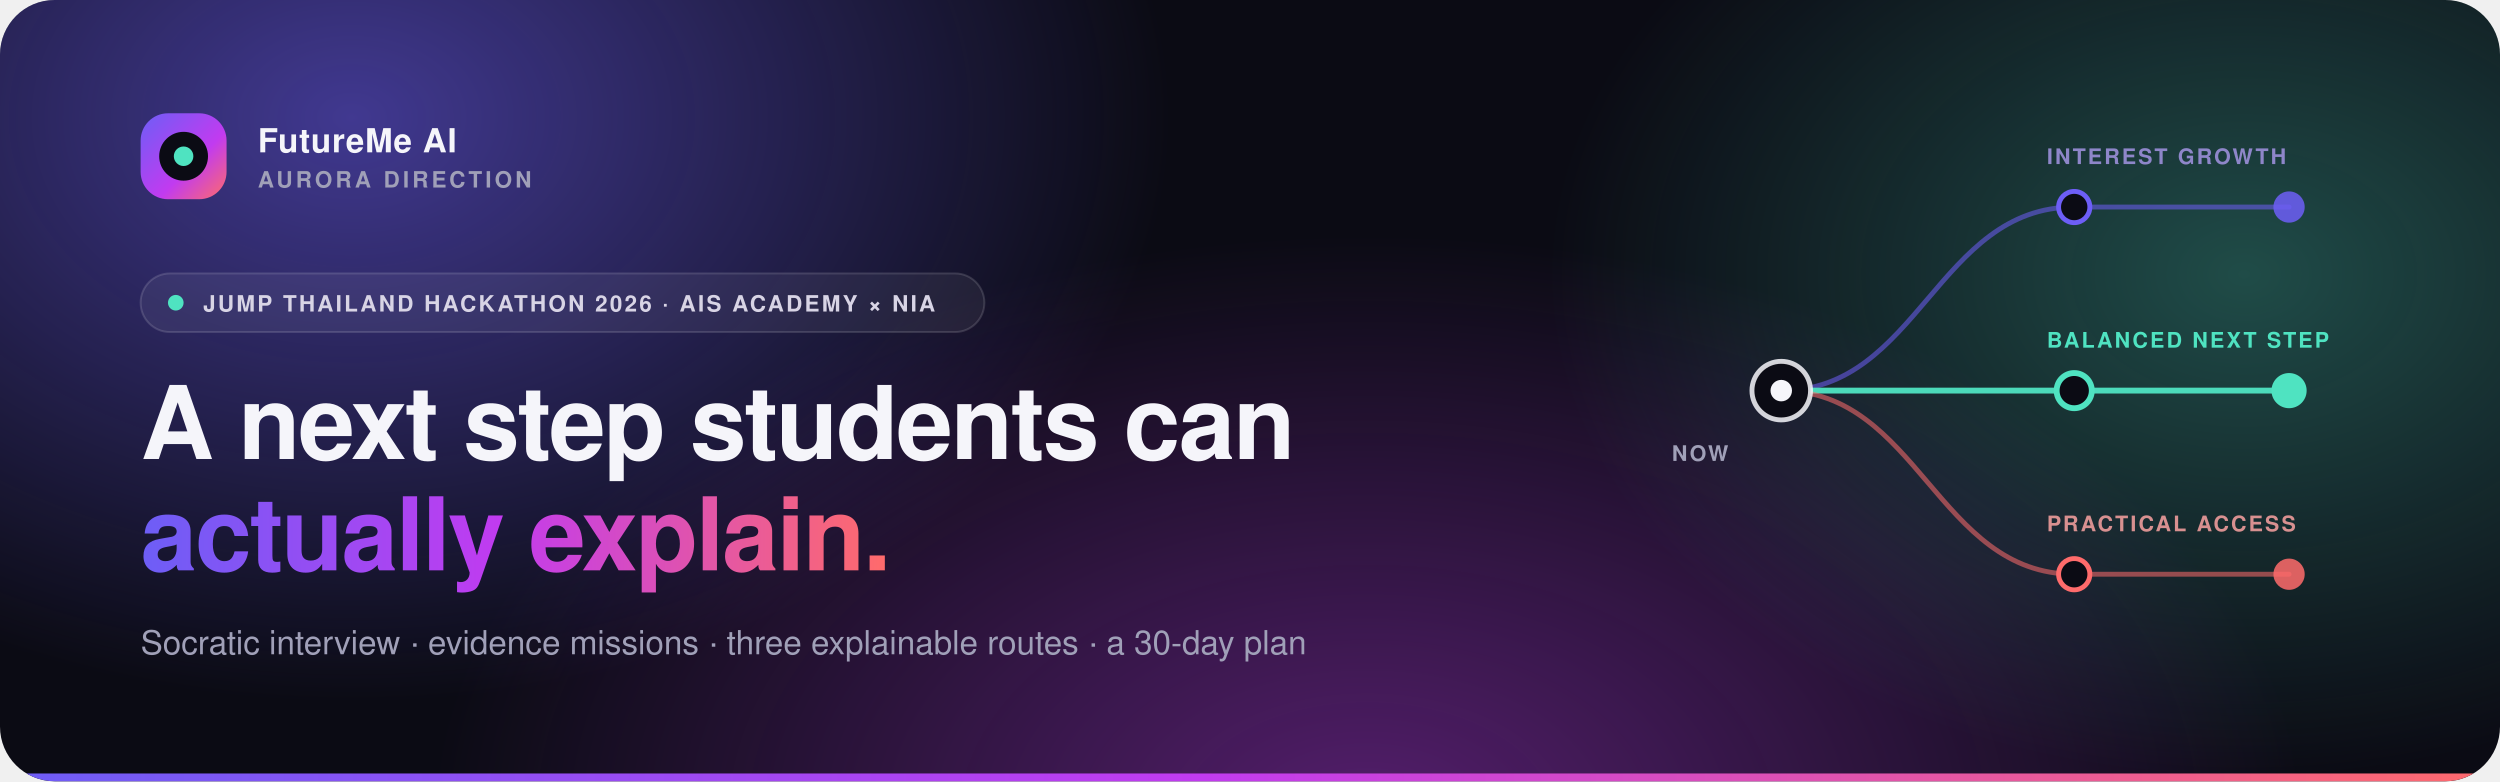
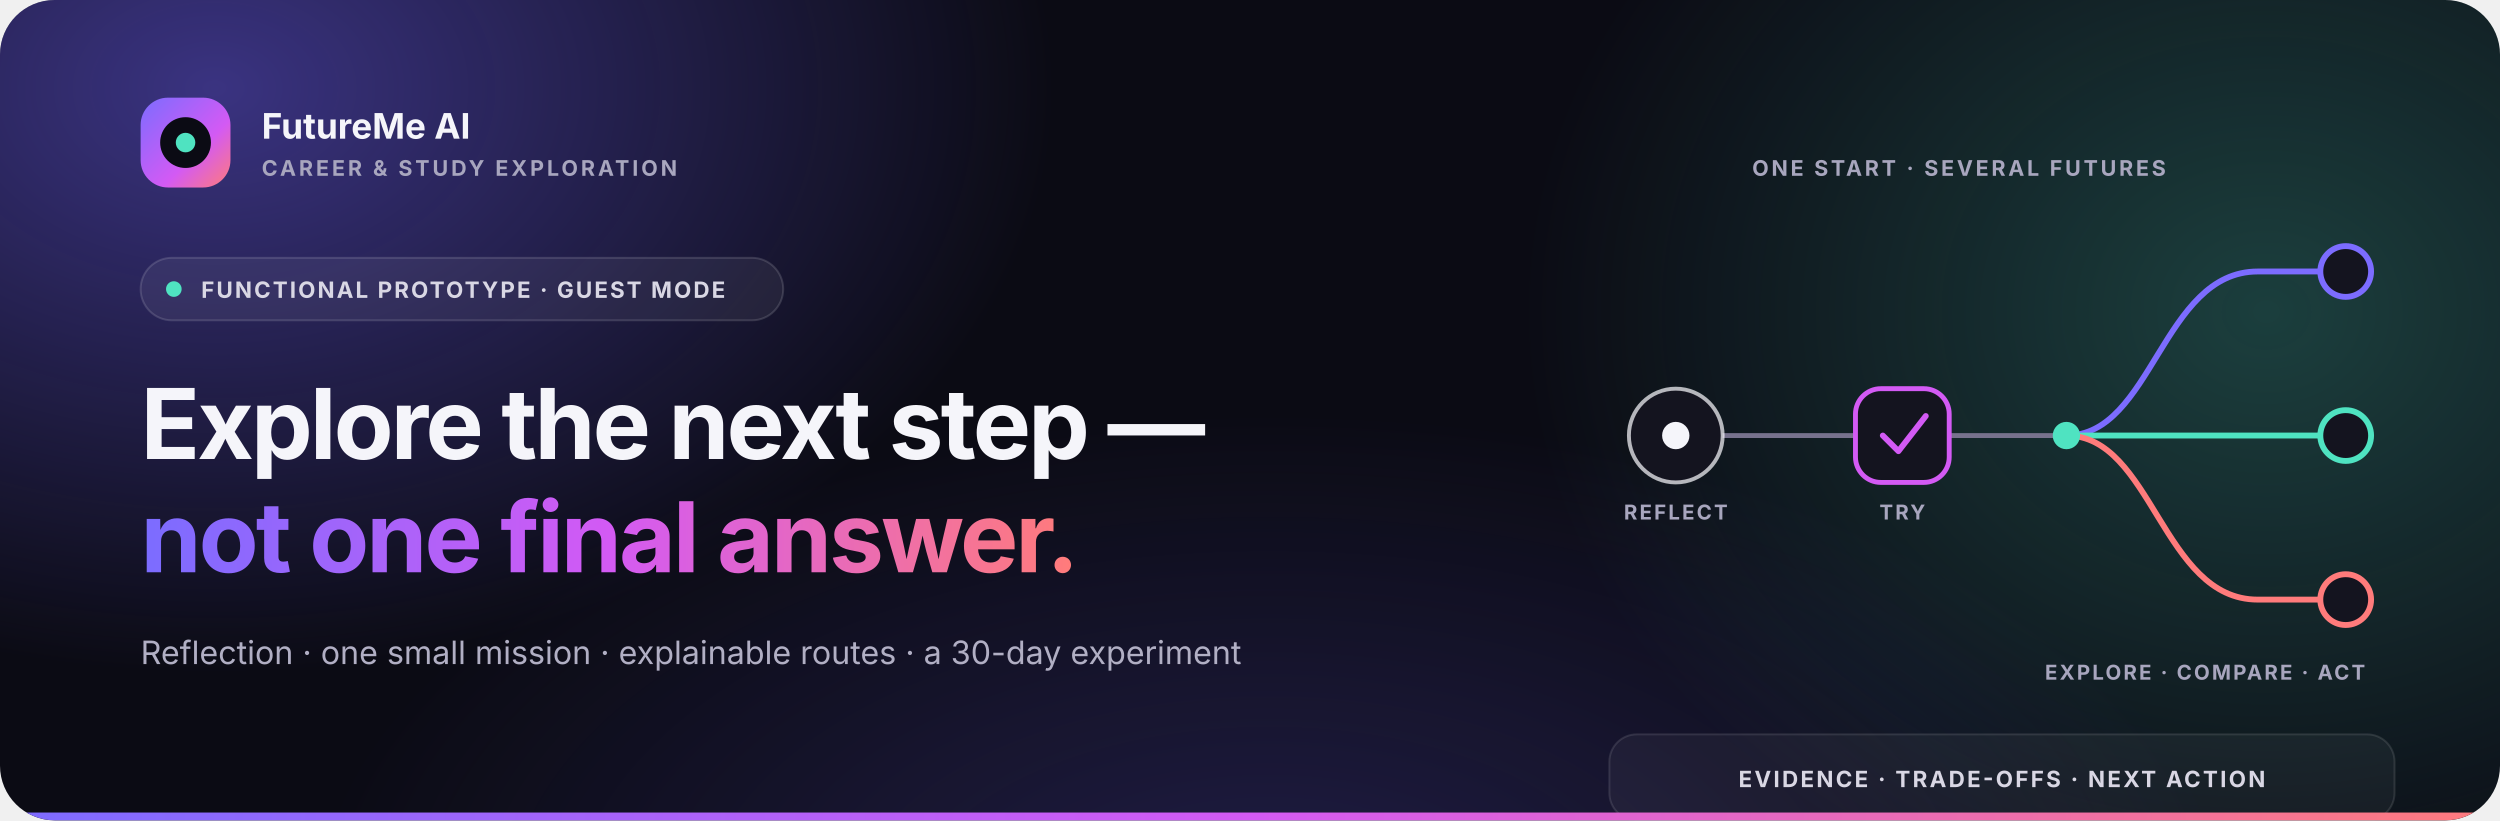
- <svg xmlns="http://www.w3.org/2000/svg" viewBox="0 0 1280 400" width="1280" height="400" role="img" aria-label="FutureMe AI — career and study guidance for Thai students that shows its reasoning">
+ <svg xmlns="http://www.w3.org/2000/svg" viewBox="0 0 1280 420" width="1280" height="420" role="img" aria-labelledby="title description">
  <defs>
    <linearGradient id="aurora" x1="0" y1="0" x2="1" y2="0">
-       <stop offset="0%" stop-color="#6D5EF6" />
-       <stop offset="48%" stop-color="#C13BF0" />
-       <stop offset="100%" stop-color="#FF6B6B" />
+       <stop offset="0%" stop-color="#7C6CFF" />
+       <stop offset="50%" stop-color="#D35AF4" />
+       <stop offset="100%" stop-color="#FF7B7B" />
    </linearGradient>
-     <radialGradient id="glowIndigo" cx="50%" cy="50%" r="50%">
-       <stop offset="0%" stop-color="#6D5EF6" stop-opacity="0.55" />
+     <linearGradient id="mark" x1="0" y1="0" x2="1" y2="1">
+       <stop offset="0%" stop-color="#7C6CFF" />
+       <stop offset="62%" stop-color="#D35AF4" />
+       <stop offset="100%" stop-color="#FF7B7B" />
+     </linearGradient>
+     <radialGradient id="indigoGlow" cx="50%" cy="50%" r="50%">
+       <stop offset="0%" stop-color="#6D5EF6" stop-opacity=".48" />
      <stop offset="100%" stop-color="#6D5EF6" stop-opacity="0" />
    </radialGradient>
-     <radialGradient id="glowMagenta" cx="50%" cy="50%" r="50%">
-       <stop offset="0%" stop-color="#C13BF0" stop-opacity="0.40" />
-       <stop offset="100%" stop-color="#C13BF0" stop-opacity="0" />
-     </radialGradient>
-     <radialGradient id="glowMint" cx="50%" cy="50%" r="50%">
-       <stop offset="0%" stop-color="#4FE3C1" stop-opacity="0.30" />
+     <radialGradient id="mintGlow" cx="50%" cy="50%" r="50%">
+       <stop offset="0%" stop-color="#4FE3C1" stop-opacity=".24" />
      <stop offset="100%" stop-color="#4FE3C1" stop-opacity="0" />
    </radialGradient>
-     <linearGradient id="markGrad" x1="0" y1="0" x2="1" y2="1">
-       <stop offset="0%" stop-color="#6D5EF6" />
-       <stop offset="60%" stop-color="#C13BF0" />
-       <stop offset="100%" stop-color="#FF6B6B" />
-     </linearGradient>
-     <clipPath id="card">
-       <rect x="0" y="0" width="1280" height="400" rx="28" />
+     <clipPath id="frame">
+       <rect width="1280" height="420" rx="28" />
    </clipPath>
  </defs>
-   <g clip-path="url(#card)">
-     <rect x="0" y="0" width="1280" height="400" fill="#0B0B14" />
-     <ellipse cx="180" cy="60" rx="420" ry="300" fill="url(#glowIndigo)" />
-     <ellipse cx="700" cy="420" rx="480" ry="300" fill="url(#glowMagenta)" />
-     <ellipse cx="1150" cy="140" rx="360" ry="260" fill="url(#glowMint)" />
-     <g transform="translate(72,58)">
-       <rect x="0" y="0" width="44" height="44" rx="14" fill="url(#markGrad)" />
-       <circle cx="22" cy="22" r="12.5" fill="#0B0B14" />
-       <circle cx="22" cy="22" r="5" fill="#4FE3C1" />
-       <text x="60" y="20" font-family="Helvetica Neue, Helvetica, Arial, sans-serif" font-size="17" font-weight="700" fill="#F5F5FA" letter-spacing="0.4">FutureMe AI</text>
-       <text x="60" y="38" font-family="Helvetica Neue, Helvetica, Arial, sans-serif" font-size="11.5" font-weight="600" fill="#A0A0B8" letter-spacing="1.6">AURORA DIRECTION</text>
+   <g clip-path="url(#frame)">
+     <rect width="1280" height="420" fill="#0B0B14" />
+     <ellipse cx="110" cy="45" rx="430" ry="300" fill="url(#indigoGlow)" />
+     <ellipse cx="1160" cy="160" rx="380" ry="320" fill="url(#mintGlow)" />
+     <ellipse cx="650" cy="470" rx="500" ry="260" fill="url(#indigoGlow)" opacity=".45" />
+     <g transform="translate(72 50)">
+       <rect width="46" height="46" rx="14" fill="url(#mark)" />
+       <circle cx="23" cy="23" r="13" fill="#0B0B14" />
+       <circle cx="23" cy="23" r="5" fill="#4FE3C1" />
+       <text x="62" y="21" font-family="Inter, Helvetica Neue, Arial, sans-serif" font-size="18" font-weight="700" fill="#F5F5FA">FutureMe AI</text>
+       <text x="62" y="40" font-family="Inter, Helvetica Neue, Arial, sans-serif" font-size="11" font-weight="700" letter-spacing="1.5" fill="#A8A6BE">CAREER &amp; STUDY EXPLORATION</text>
    </g>
-     <g transform="translate(72,140)">
-       <rect x="0" y="0" width="432" height="30" rx="15" fill="#FFFFFF" fill-opacity="0.06" stroke="#FFFFFF" stroke-opacity="0.14" />
-       <circle cx="18" cy="15" r="4" fill="#4FE3C1" />
-       <text x="32" y="19.5" font-family="Helvetica Neue, Helvetica, Arial, sans-serif" font-size="11.5" font-weight="700" fill="#D8D4E5" letter-spacing="1.15">JUMP THAILAND HACKATHON 2026 · AIS ACADEMY × NIA</text>
+     <g transform="translate(72 132)">
+       <rect width="329" height="32" rx="16" fill="#FFFFFF" fill-opacity=".06" stroke="#FFFFFF" stroke-opacity=".14" />
+       <circle cx="17" cy="16" r="4" fill="#4FE3C1" />
+       <text x="31" y="20.5" font-family="Inter, Helvetica Neue, Arial, sans-serif" font-size="11.5" font-weight="700" letter-spacing="1.05" fill="#D9D7E4">FUNCTIONAL PROTOTYPE · GUEST MODE</text>
    </g>
-     <text x="72" y="235" font-family="Helvetica Neue, Helvetica, Arial, sans-serif" font-size="52" font-weight="700" fill="#F5F5FA" letter-spacing="-1">A next step students can</text>
-     <text x="72" y="292" font-family="Helvetica Neue, Helvetica, Arial, sans-serif" font-size="52" font-weight="700" fill="url(#aurora)" letter-spacing="-1">actually explain.</text>
-     <text x="72" y="335" font-family="Helvetica Neue, Helvetica, Arial, sans-serif" font-size="17" fill="#A0A0B8">Socratic interview · evidence missions · three explainable routes · a 30-day plan</text>
-     <g transform="translate(872,60)" fill="none" stroke-linecap="round">
-       <path d="M40 140 C 110 140, 120 46, 190 46 L 300 46" stroke="#6D5EF6" stroke-opacity="0.55" stroke-width="2.5" />
-       <path d="M40 140 L 300 140" stroke="#4FE3C1" stroke-opacity="0.95" stroke-width="3" />
-       <path d="M40 140 C 110 140, 120 234, 190 234 L 300 234" stroke="#FF6B6B" stroke-opacity="0.55" stroke-width="2.5" />
-       <circle cx="40" cy="140" r="15" fill="#0B0B14" stroke="#F5F5FA" stroke-opacity="0.85" stroke-width="2.5" />
-       <circle cx="40" cy="140" r="5.5" fill="#F5F5FA" stroke="none" />
-       <g stroke="none">
-         <circle cx="190" cy="46" r="8" fill="#0B0B14" stroke="#6D5EF6" stroke-width="2.5" />
-         <circle cx="300" cy="46" r="8" fill="#6D5EF6" fill-opacity="0.85" />
-         <circle cx="190" cy="140" r="9" fill="#0B0B14" stroke="#4FE3C1" stroke-width="3" />
-         <circle cx="300" cy="140" r="9" fill="#4FE3C1" />
-         <circle cx="190" cy="234" r="8" fill="#0B0B14" stroke="#FF6B6B" stroke-width="2.5" />
-         <circle cx="300" cy="234" r="8" fill="#FF6B6B" fill-opacity="0.85" />
+     <text x="72" y="235" font-family="Inter, Helvetica Neue, Arial, sans-serif" font-size="50" font-weight="750" letter-spacing="-1.4" fill="#F5F5FA">Explore the next step —</text>
+     <text x="72" y="293" font-family="Inter, Helvetica Neue, Arial, sans-serif" font-size="50" font-weight="750" letter-spacing="-1.4" fill="url(#aurora)">not one final answer.</text>
+     <text x="72" y="340" font-family="Inter, Helvetica Neue, Arial, sans-serif" font-size="16.5" fill="#B1AFC4">Reflection · one small mission · explainable routes · a 30-day experiment</text>
+     <g transform="translate(808 72)" font-family="Inter, Helvetica Neue, Arial, sans-serif">
+       <text x="195" y="18" text-anchor="middle" font-size="11" font-weight="700" letter-spacing="1.4" fill="#A8A6BE">ONE START · SEVERAL FUTURES</text>
+       <path d="M50 151 H142" fill="none" stroke="#77728D" stroke-width="2.5" stroke-linecap="round" />
+       <path d="M190 151 H250" fill="none" stroke="#77728D" stroke-width="2.5" stroke-linecap="round" />
+       <path d="M250 151 C294 151 299 67 348 67 H393" fill="none" stroke="#7C6CFF" stroke-width="3" stroke-linecap="round" />
+       <path d="M250 151 H393" fill="none" stroke="#4FE3C1" stroke-width="3" stroke-linecap="round" />
+       <path d="M250 151 C294 151 299 235 348 235 H393" fill="none" stroke="#FF7B7B" stroke-width="3" stroke-linecap="round" />
+       <circle cx="50" cy="151" r="24" fill="#14141F" stroke="#F5F5FA" stroke-opacity=".72" stroke-width="2" />
+       <circle cx="50" cy="151" r="7" fill="#F5F5FA" />
+       <rect x="142" y="127" width="48" height="48" rx="13" fill="#14141F" stroke="#D35AF4" stroke-width="2.5" />
+       <path d="M156 151 l8 8 14-18" fill="none" stroke="#D35AF4" stroke-width="3" stroke-linecap="round" stroke-linejoin="round" />
+       <circle cx="250" cy="151" r="7" fill="#4FE3C1" />
+       <circle cx="393" cy="67" r="13" fill="#14141F" stroke="#7C6CFF" stroke-width="3" />
+       <circle cx="393" cy="151" r="13" fill="#14141F" stroke="#4FE3C1" stroke-width="3" />
+       <circle cx="393" cy="235" r="13" fill="#14141F" stroke="#FF7B7B" stroke-width="3" />
+       <g font-size="10.5" font-weight="700" letter-spacing="1.1" fill="#A8A6BE" text-anchor="middle">
+         <text x="50" y="194">REFLECT</text>
+         <text x="166" y="194">TRY</text>
+         <text x="321" y="276">EXPLORE · COMPARE · ACT</text>
      </g>
-       <g font-family="Helvetica Neue, Helvetica, Arial, sans-serif" font-size="11" font-weight="700" letter-spacing="1.1" stroke="none">
-         <text x="-16" y="176" fill="#A0A0B8">NOW</text>
-         <text x="176" y="24" fill="#8E86C9">INTEREST GROWTH</text>
-         <text x="176" y="118" fill="#4FE3C1">BALANCED NEXT STEP</text>
-         <text x="176" y="212" fill="#D89090">PRACTICAL ACCESS</text>
-       </g>
+       <rect x="16" y="304" width="402" height="44" rx="14" fill="#FFFFFF" fill-opacity=".045" stroke="#FFFFFF" stroke-opacity=".11" />
+       <text x="217" y="331" text-anchor="middle" font-size="11.5" font-weight="700" letter-spacing="1.15" fill="#D9D7E4">EVIDENCE · TRADE-OFFS · NEXT ACTION</text>
    </g>
-     <rect x="0" y="396" width="1280" height="4" fill="url(#aurora)" />
+     <rect y="416" width="1280" height="4" fill="url(#aurora)" />
  </g>
</svg>
